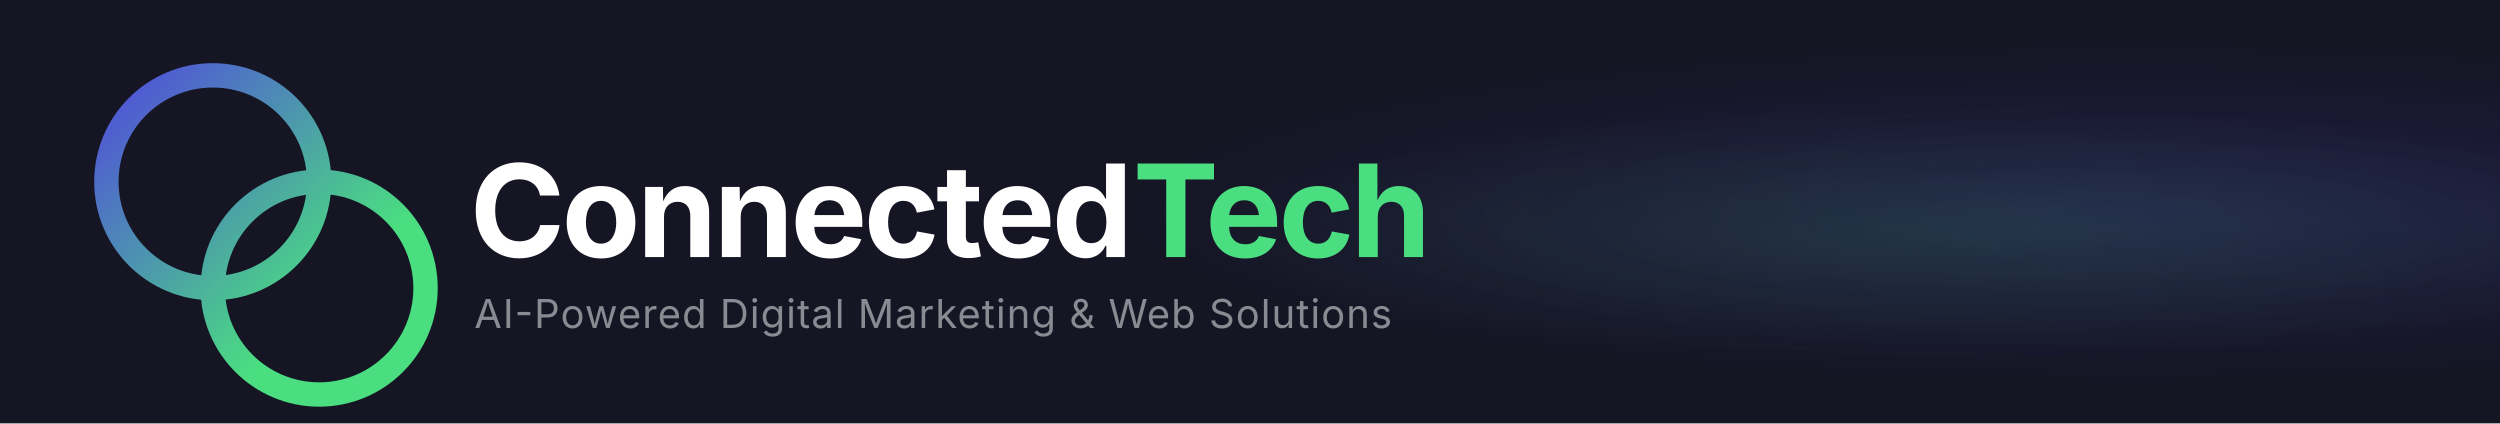
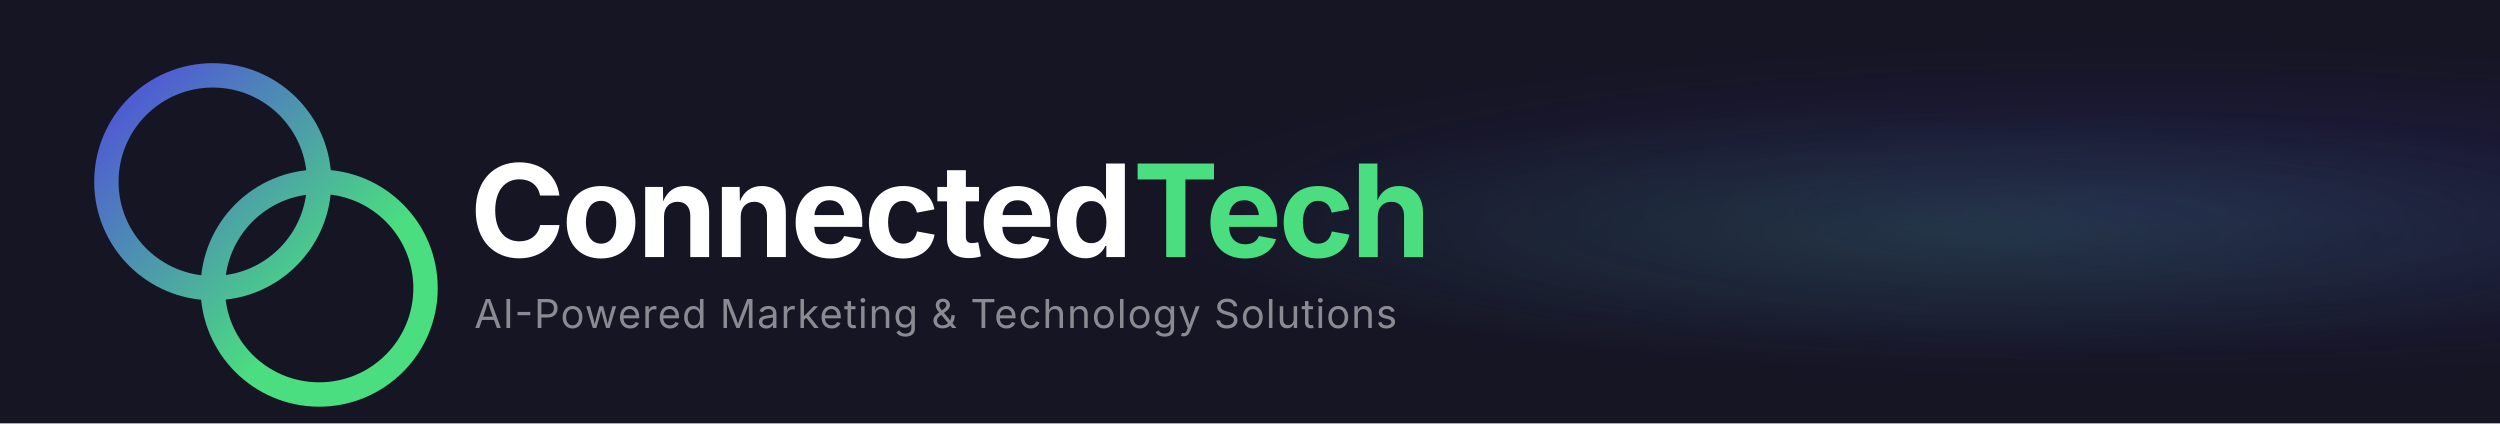
<svg xmlns="http://www.w3.org/2000/svg" viewBox="0 0 1128 191" fill="none">
  <rect width="1128" height="191" fill="#151524" />
  <radialGradient id="glow1" cx="85%" cy="50%" r="40%">
    <stop offset="0%" stop-color="#5046E0" stop-opacity="0.18" />
    <stop offset="100%" stop-color="#5046E0" stop-opacity="0" />
  </radialGradient>
  <radialGradient id="glow2" cx="78%" cy="55%" r="30%">
    <stop offset="0%" stop-color="#4ADE80" stop-opacity="0.13" />
    <stop offset="100%" stop-color="#4ADE80" stop-opacity="0" />
  </radialGradient>
  <rect width="1128" height="191" fill="url(#glow1)" />
  <rect width="1128" height="191" fill="url(#glow2)" />
  <defs>
    <linearGradient id="ct-grad" x1="44" y1="30" x2="148" y2="134" gradientUnits="userSpaceOnUse">
      <stop offset="0%" stop-color="#5046E0" />
      <stop offset="100%" stop-color="#4ADE80" />
    </linearGradient>
  </defs>
  <circle cx="96" cy="82" r="48" stroke="url(#ct-grad)" stroke-width="11" />
  <circle cx="144" cy="130" r="48" stroke="url(#ct-grad)" stroke-width="11" />
  <text x="212" y="116" font-family="'Geist Sans', 'Inter', system-ui, -apple-system, sans-serif" font-size="58" font-weight="700" letter-spacing="-1.5" fill="white">Connected<tspan fill="#4ADE80">Tech</tspan>
  </text>
-   <text x="214" y="148" font-family="'Geist Sans', 'Inter', system-ui, -apple-system, sans-serif" font-size="18" font-weight="400" letter-spacing="0.5" fill="white" opacity="0.5">AI-Powered Digital Marketing &amp; Web Solutions</text>
+   <text x="214" y="148" font-family="'Geist Sans', 'Inter', system-ui, -apple-system, sans-serif" font-size="18" font-weight="400" letter-spacing="0.5" fill="white" opacity="0.5">AI-Powered Marketing &amp; Technology Solutions</text>
</svg>
